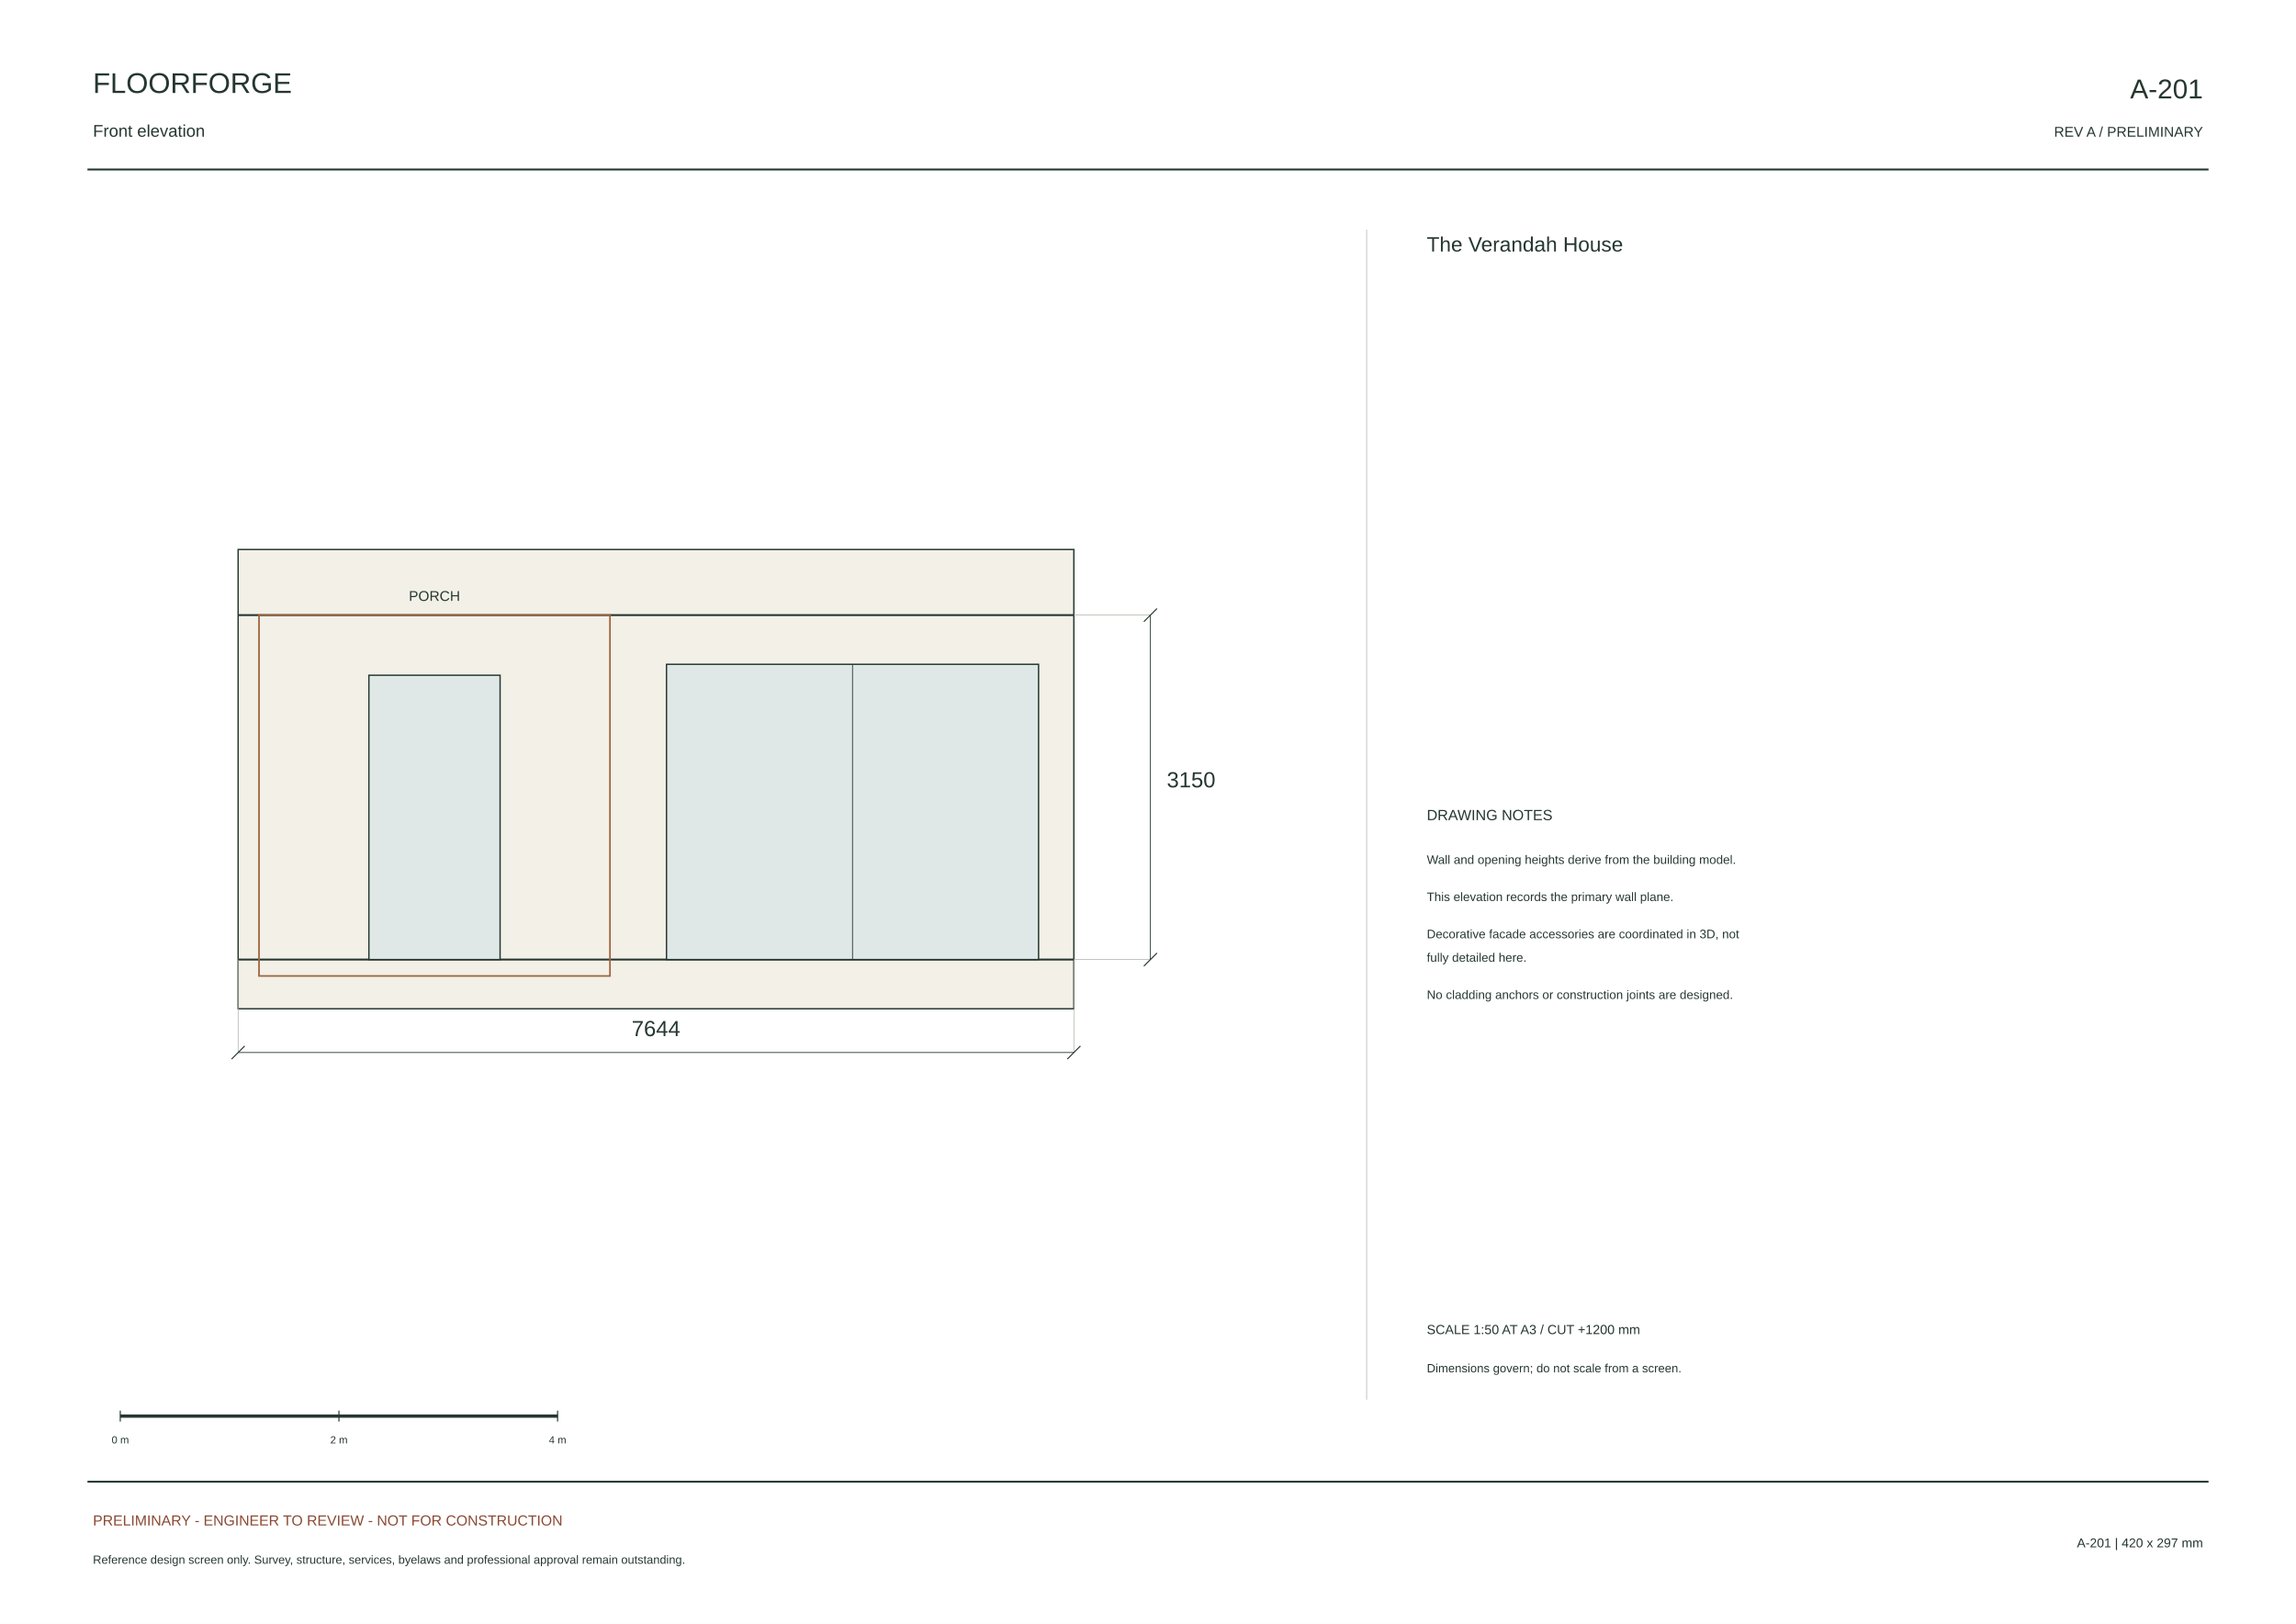
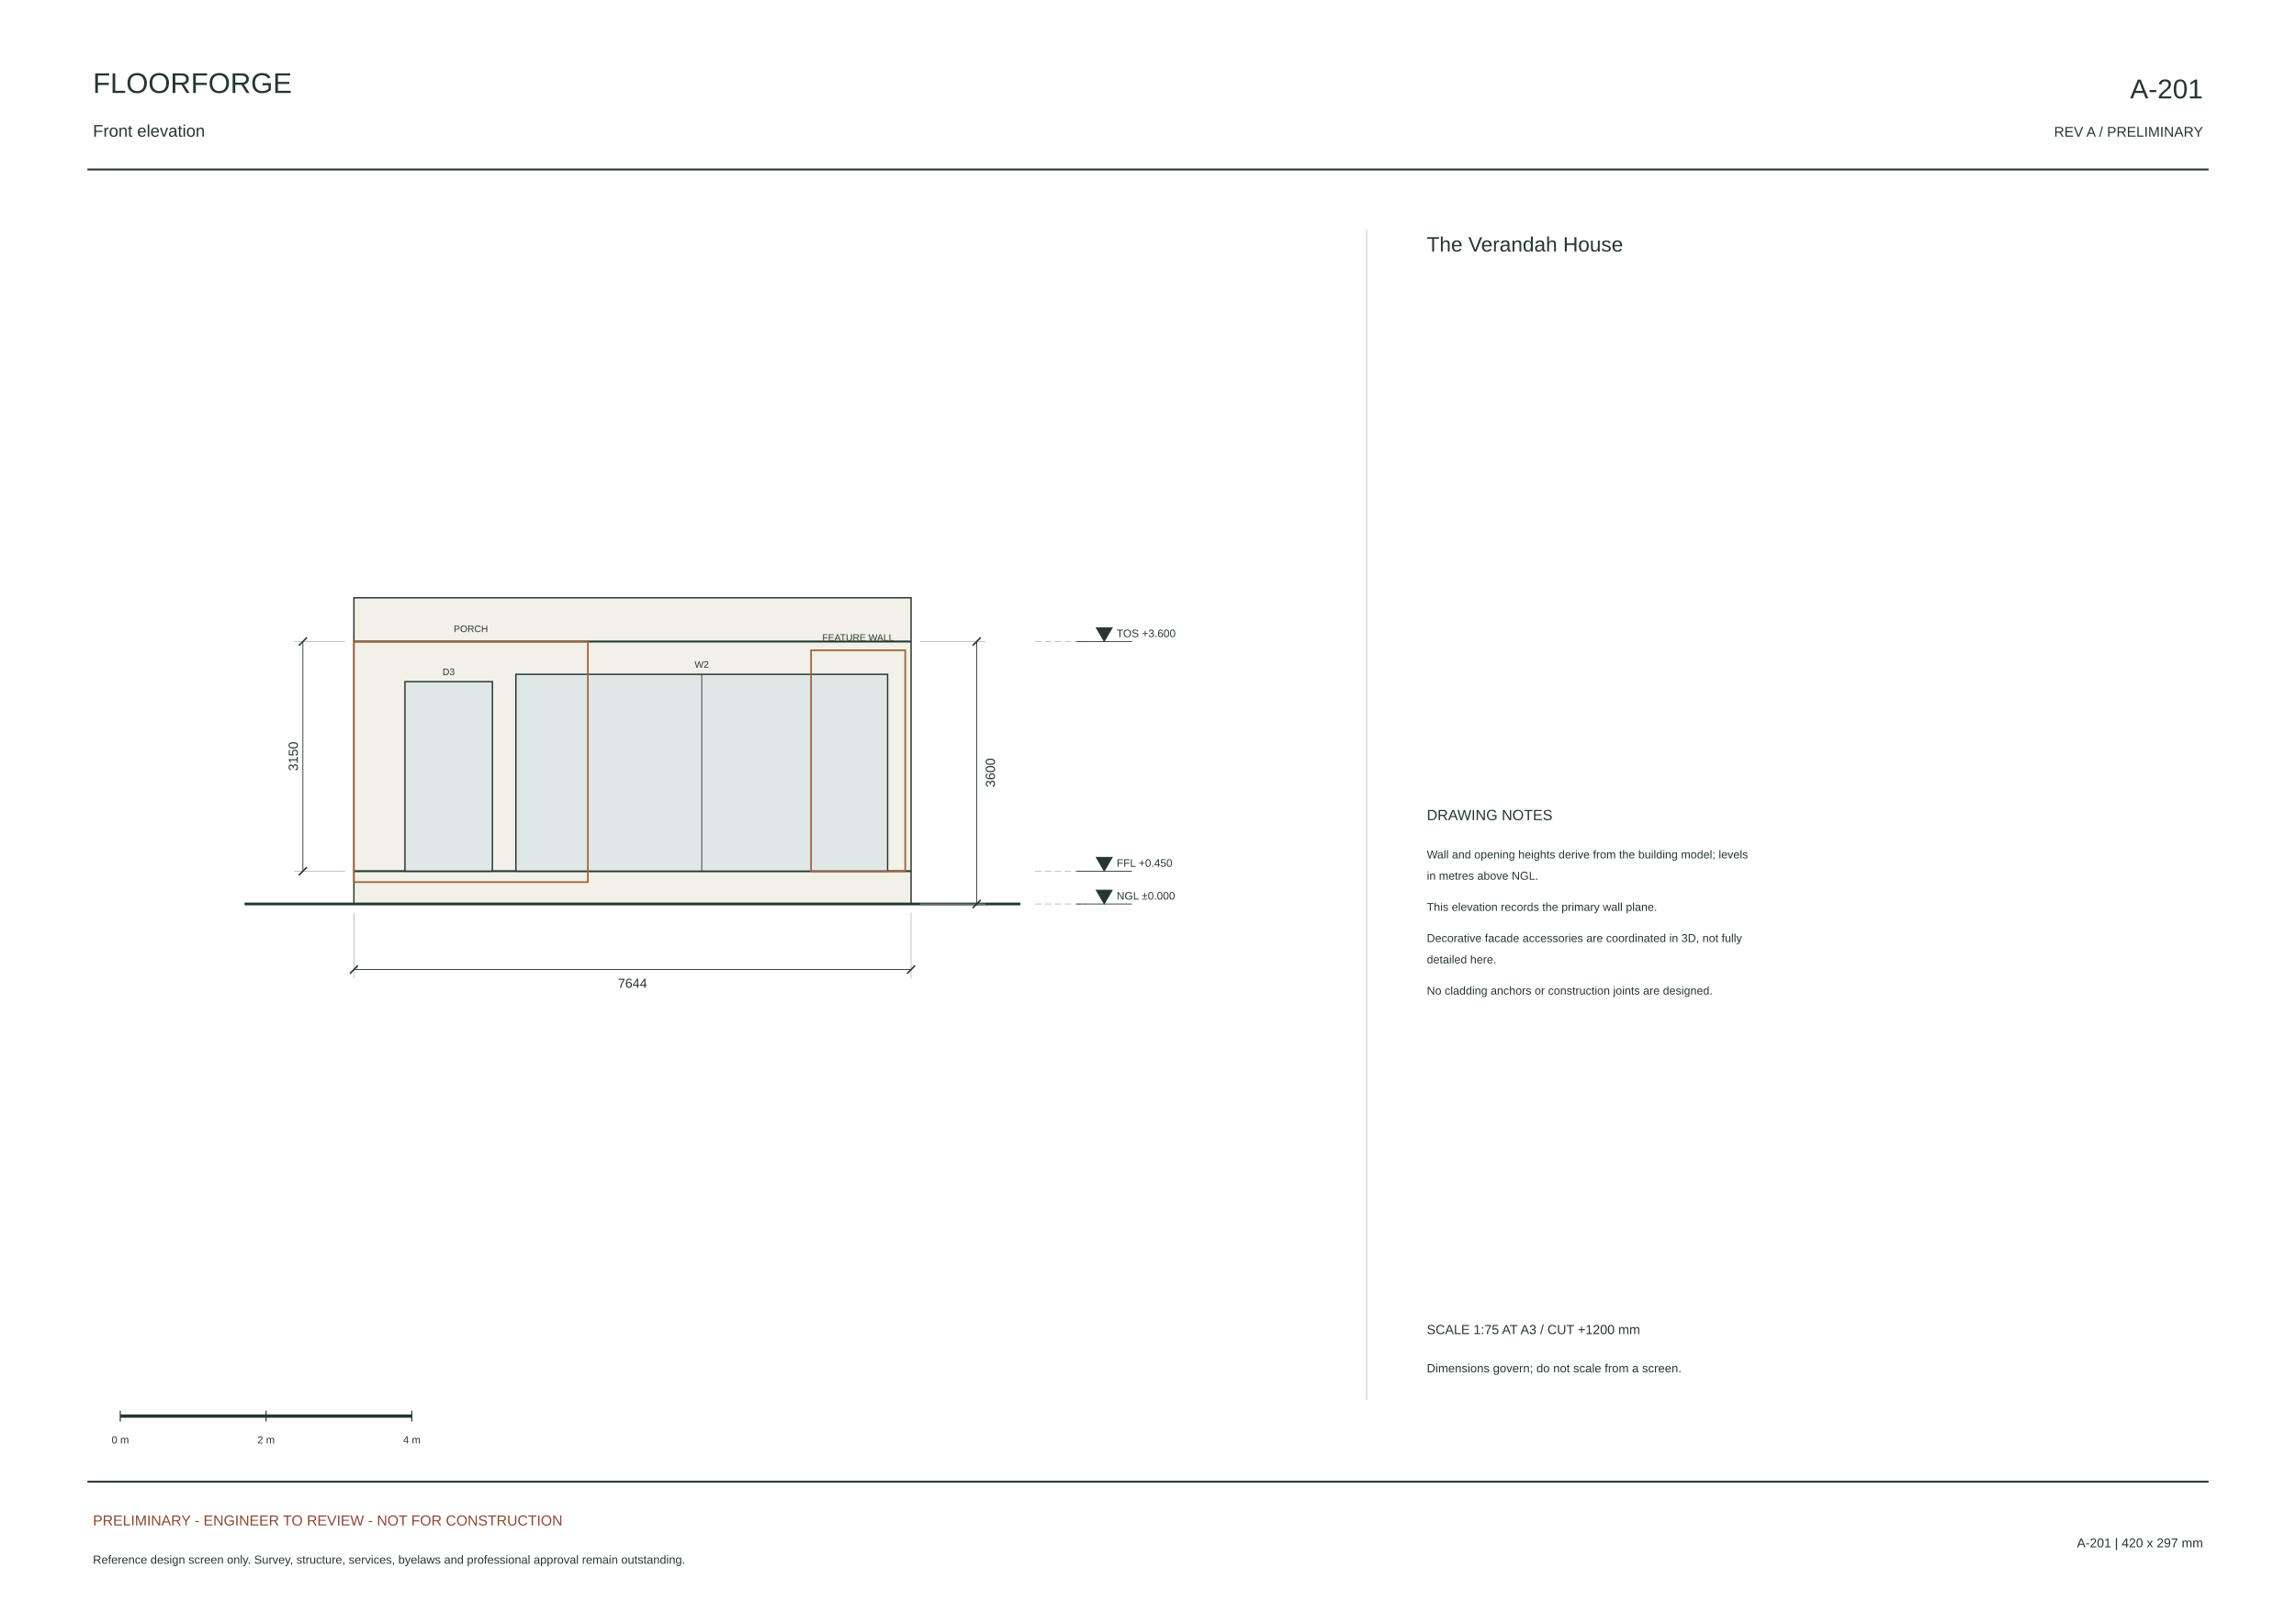
<svg xmlns="http://www.w3.org/2000/svg" width="420mm" height="297mm" viewBox="0 0 420 297">
  <rect width="420" height="297" fill="white" />
  <g font-family="Arial,Helvetica,sans-serif">
    <path d="M 16 31 H 404 M 16 271 H 404" stroke="#25372f" stroke-width=".35" />
    <text x="17" y="17" fill="#25372f" font-size="5.2" text-anchor="start">FLOORFORGE</text>
    <text x="17" y="25" fill="#25372f" font-size="3.1" text-anchor="start">Front elevation</text>
    <text x="403" y="18" fill="#25372f" font-size="5" text-anchor="end">A-201</text>
    <text x="403" y="25" fill="#25372f" font-size="2.6" text-anchor="end">REV A / PRELIMINARY</text>
-     <polygon points="43.56,184.5 196.44,184.5 196.44,100.5 43.56,100.5" fill="#f2f0e7" stroke="#25372f" stroke-width="0.25" />
-     <path d="M 43.56 175.5 L 196.44 175.5" fill="none" stroke="#25372f" stroke-width="0.35" />
-     <path d="M 43.56 112.5 L 196.44 112.5" fill="none" stroke="#25372f" stroke-width="0.35" />
-     <polygon points="67.48,175.5 91.48,175.5 91.48,123.5 67.48,123.5" fill="#dfe8e7" stroke="#25372f" stroke-width="0.25" />
-     <polygon points="121.92,175.5 189.98,175.5 189.98,121.5 121.92,121.5" fill="#dfe8e7" stroke="#25372f" stroke-width="0.25" />
-     <path d="M 155.95 175.5 L 155.95 121.5" fill="none" stroke="#25372f" stroke-width="0.15" />
-     <polygon points="47.38,178.5 111.58,178.5 111.58,112.5 47.38,112.5" fill="none" stroke="#9e653f" stroke-width="0.3" />
-     <text x="79.48" y="109.9" fill="#25372f" font-size="2.6" text-anchor="middle">PORCH</text>
-     <path d="M 43.56 175.5 L 43.56 192.5" fill="none" stroke="#a8afa4" stroke-width="0.12" />
-     <path d="M 196.44 175.5 L 196.44 192.5" fill="none" stroke="#a8afa4" stroke-width="0.12" />
-     <path d="M 43.56 192.5 L 196.44 192.5" fill="none" stroke="#25372f" stroke-width="0.15" />
-     <path d="M 42.36 193.7 L 44.76 191.3" fill="none" stroke="#25372f" stroke-width="0.2" />
-     <path d="M 195.24 193.7 L 197.64 191.3" fill="none" stroke="#25372f" stroke-width="0.2" />
-     <text x="120" y="189.5" fill="#25372f" font-size="4.0" text-anchor="middle">7644</text>
-     <path d="M 196.44 175.5 L 210.44 175.5" fill="none" stroke="#a8afa4" stroke-width="0.12" />
-     <path d="M 196.44 112.5 L 210.44 112.5" fill="none" stroke="#a8afa4" stroke-width="0.12" />
-     <path d="M 210.44 175.5 L 210.44 112.5" fill="none" stroke="#25372f" stroke-width="0.15" />
-     <path d="M 209.24 176.7 L 211.64 174.3" fill="none" stroke="#25372f" stroke-width="0.2" />
-     <path d="M 209.24 113.7 L 211.64 111.3" fill="none" stroke="#25372f" stroke-width="0.2" />
-     <text x="213.44" y="144" fill="#25372f" font-size="4.0" text-anchor="start">3150</text>
+     <polygon points="64.74,165.333 166.66,165.333 166.66,109.333 64.74,109.333" fill="#f2f0e7" stroke="#25372f" stroke-width="0.25" />
+     <path d="M 44.74 165.333 L 186.66 165.333" fill="none" stroke="#25372f" stroke-width="0.5" />
+     <path d="M 64.74 159.333 L 166.66 159.333" fill="none" stroke="#25372f" stroke-width="0.35" />
+     <path d="M 64.74 117.333 L 166.66 117.333" fill="none" stroke="#25372f" stroke-width="0.35" />
+     <polygon points="74.073,159.333 90.073,159.333 90.073,124.667 74.073,124.667" fill="#dfe8e7" stroke="#25372f" stroke-width="0.25" />
+     <text x="82.073" y="123.467" fill="#25372f" font-size="1.733" text-anchor="middle">D3</text>
+     <polygon points="94.367,159.333 162.367,159.333 162.367,123.333 94.367,123.333" fill="#dfe8e7" stroke="#25372f" stroke-width="0.25" />
+     <path d="M 128.367 159.333 L 128.367 123.333" fill="none" stroke="#25372f" stroke-width="0.15" />
+     <text x="128.367" y="122.133" fill="#25372f" font-size="1.733" text-anchor="middle">W2</text>
+     <polygon points="64.74,161.333 107.54,161.333 107.54,117.333 64.74,117.333" fill="none" stroke="#9e653f" stroke-width="0.3" />
+     <text x="86.14" y="115.6" fill="#25372f" font-size="1.733" text-anchor="middle">PORCH</text>
+     <polygon points="148.367,159.333 165.593,159.333 165.593,118.933 148.367,118.933" fill="none" stroke="#9e653f" stroke-width="0.3" />
+     <text x="156.98" y="117.2" fill="#25372f" font-size="1.733" text-anchor="middle">FEATURE WALL</text>
+     <path d="M 64.74 166.933 L 64.74 178.933" fill="none" stroke="#a8afa4" stroke-width="0.12" />
+     <path d="M 166.66 166.933 L 166.66 178.933" fill="none" stroke="#a8afa4" stroke-width="0.12" />
+     <path d="M 64.74 177.333 L 166.66 177.333" fill="none" stroke="#25372f" stroke-width="0.15" />
+     <path d="M 64.007 178.067 L 65.473 176.6" fill="none" stroke="#25372f" stroke-width="0.28" />
+     <path d="M 165.927 178.067 L 167.393 176.6" fill="none" stroke="#25372f" stroke-width="0.28" />
+     <text x="115.7" y="180.667" fill="#25372f" font-size="2.4" text-anchor="middle">7644</text>
+     <path d="M 168.26 165.333 L 180.26 165.333" fill="none" stroke="#a8afa4" stroke-width="0.12" />
+     <path d="M 168.26 117.333 L 180.26 117.333" fill="none" stroke="#a8afa4" stroke-width="0.12" />
+     <path d="M 178.66 165.333 L 178.66 117.333" fill="none" stroke="#25372f" stroke-width="0.15" />
+     <path d="M 177.927 166.067 L 179.393 164.6" fill="none" stroke="#25372f" stroke-width="0.28" />
+     <path d="M 177.927 118.067 L 179.393 116.6" fill="none" stroke="#25372f" stroke-width="0.28" />
+     <text x="181.993" y="141.333" fill="#25372f" font-size="2.4" text-anchor="middle" transform="rotate(-90.0 181.9933 141.3333)">3600</text>
+     <path d="M 63.14 159.333 L 53.807 159.333" fill="none" stroke="#a8afa4" stroke-width="0.12" />
+     <path d="M 63.14 117.333 L 53.807 117.333" fill="none" stroke="#a8afa4" stroke-width="0.12" />
+     <path d="M 55.407 159.333 L 55.407 117.333" fill="none" stroke="#25372f" stroke-width="0.15" />
+     <path d="M 54.673 160.067 L 56.14 158.6" fill="none" stroke="#25372f" stroke-width="0.28" />
+     <path d="M 54.673 118.067 L 56.14 116.6" fill="none" stroke="#25372f" stroke-width="0.28" />
+     <text x="54.473" y="138.333" fill="#25372f" font-size="2.4" text-anchor="middle" transform="rotate(-90.0 54.4733 138.3333)">3150</text>
+     <path d="M 189.327 165.333 L 198.66 165.333" fill="none" stroke="#a8afa4" stroke-width="0.12" stroke-dasharray="1.2 .6" />
+     <polygon points="200.527,162.8 203.46,162.8 201.993,165.333" fill="#25372f" stroke="#25372f" stroke-width="0.15" />
+     <path d="M 196.927 165.333 L 207.06 165.333" fill="none" stroke="#25372f" stroke-width="0.15" />
+     <text x="204.26" y="164.533" fill="#25372f" font-size="2.0" text-anchor="start">NGL ±0.000</text>
+     <path d="M 189.327 159.333 L 198.66 159.333" fill="none" stroke="#a8afa4" stroke-width="0.12" stroke-dasharray="1.2 .6" />
+     <polygon points="200.527,156.8 203.46,156.8 201.993,159.333" fill="#25372f" stroke="#25372f" stroke-width="0.15" />
+     <path d="M 196.927 159.333 L 207.06 159.333" fill="none" stroke="#25372f" stroke-width="0.15" />
+     <text x="204.26" y="158.533" fill="#25372f" font-size="2.0" text-anchor="start">FFL +0.450</text>
+     <path d="M 189.327 117.333 L 198.66 117.333" fill="none" stroke="#a8afa4" stroke-width="0.12" stroke-dasharray="1.2 .6" />
+     <polygon points="200.527,114.8 203.46,114.8 201.993,117.333" fill="#25372f" stroke="#25372f" stroke-width="0.15" />
+     <path d="M 196.927 117.333 L 207.06 117.333" fill="none" stroke="#25372f" stroke-width="0.15" />
+     <text x="204.26" y="116.533" fill="#25372f" font-size="2.0" text-anchor="start">TOS +3.600</text>
    <path d="M 250 42 V 256" stroke="#c9d0c7" stroke-width=".2" />
    <text x="261" y="46" fill="#25372f" font-size="3.8" text-anchor="start">The Verandah House</text>
    <text x="261" y="150" fill="#25372f" font-size="2.7" text-anchor="start">DRAWING NOTES</text>
-     <text x="261" y="158" fill="#25372f" font-size="2.25" text-anchor="start">Wall and opening heights derive from the building model.</text>
-     <text x="261" y="164.8" fill="#25372f" font-size="2.25" text-anchor="start">This elevation records the primary wall plane.</text>
-     <text x="261" y="171.6" fill="#25372f" font-size="2.25" text-anchor="start">Decorative facade accessories are coordinated in 3D, not</text>
-     <text x="261" y="175.9" fill="#25372f" font-size="2.25" text-anchor="start">fully detailed here.</text>
-     <text x="261" y="182.7" fill="#25372f" font-size="2.25" text-anchor="start">No cladding anchors or construction joints are designed.</text>
-     <text x="261" y="244" fill="#25372f" font-size="2.4" text-anchor="start">SCALE 1:50 AT A3 / CUT +1200 mm</text>
+     <text x="261" y="157" fill="#25372f" font-size="2.1" text-anchor="start">Wall and opening heights derive from the building model; levels</text>
+     <text x="261" y="160.9" fill="#25372f" font-size="2.1" text-anchor="start">in metres above NGL.</text>
+     <text x="261" y="166.6" fill="#25372f" font-size="2.1" text-anchor="start">This elevation records the primary wall plane.</text>
+     <text x="261" y="172.3" fill="#25372f" font-size="2.1" text-anchor="start">Decorative facade accessories are coordinated in 3D, not fully</text>
+     <text x="261" y="176.2" fill="#25372f" font-size="2.1" text-anchor="start">detailed here.</text>
+     <text x="261" y="181.9" fill="#25372f" font-size="2.1" text-anchor="start">No cladding anchors or construction joints are designed.</text>
+     <text x="261" y="244" fill="#25372f" font-size="2.4" text-anchor="start">SCALE 1:75 AT A3 / CUT +1200 mm</text>
    <text x="261" y="251" fill="#25372f" font-size="2.2" text-anchor="start">Dimensions govern; do not scale from a screen.</text>
-     <path d="M 22 259 H 102.0" stroke="#25372f" stroke-width=".6" />
+     <path d="M 22 259 H 75.333" stroke="#25372f" stroke-width=".6" />
    <path d="M 22.0 258 V 260" stroke="#25372f" stroke-width=".2" />
    <text x="22" y="264" fill="#25372f" font-size="1.9" text-anchor="middle">0 m</text>
-     <path d="M 62.0 258 V 260" stroke="#25372f" stroke-width=".2" />
-     <text x="62" y="264" fill="#25372f" font-size="1.9" text-anchor="middle">2 m</text>
-     <path d="M 102.0 258 V 260" stroke="#25372f" stroke-width=".2" />
-     <text x="102" y="264" fill="#25372f" font-size="1.9" text-anchor="middle">4 m</text>
+     <path d="M 48.667 258 V 260" stroke="#25372f" stroke-width=".2" />
+     <text x="48.667" y="264" fill="#25372f" font-size="1.9" text-anchor="middle">2 m</text>
+     <path d="M 75.333 258 V 260" stroke="#25372f" stroke-width=".2" />
+     <text x="75.333" y="264" fill="#25372f" font-size="1.9" text-anchor="middle">4 m</text>
    <text x="17" y="279" fill="#8a4933" font-size="2.65" text-anchor="start">PRELIMINARY - ENGINEER TO REVIEW - NOT FOR CONSTRUCTION</text>
    <text x="17" y="286" fill="#25372f" font-size="2.15" text-anchor="start">Reference design screen only. Survey, structure, services, byelaws and professional approval remain outstanding.</text>
    <text x="403" y="283" fill="#25372f" font-size="2.35" text-anchor="end">A-201  |  420 x 297 mm</text>
  </g>
</svg>
